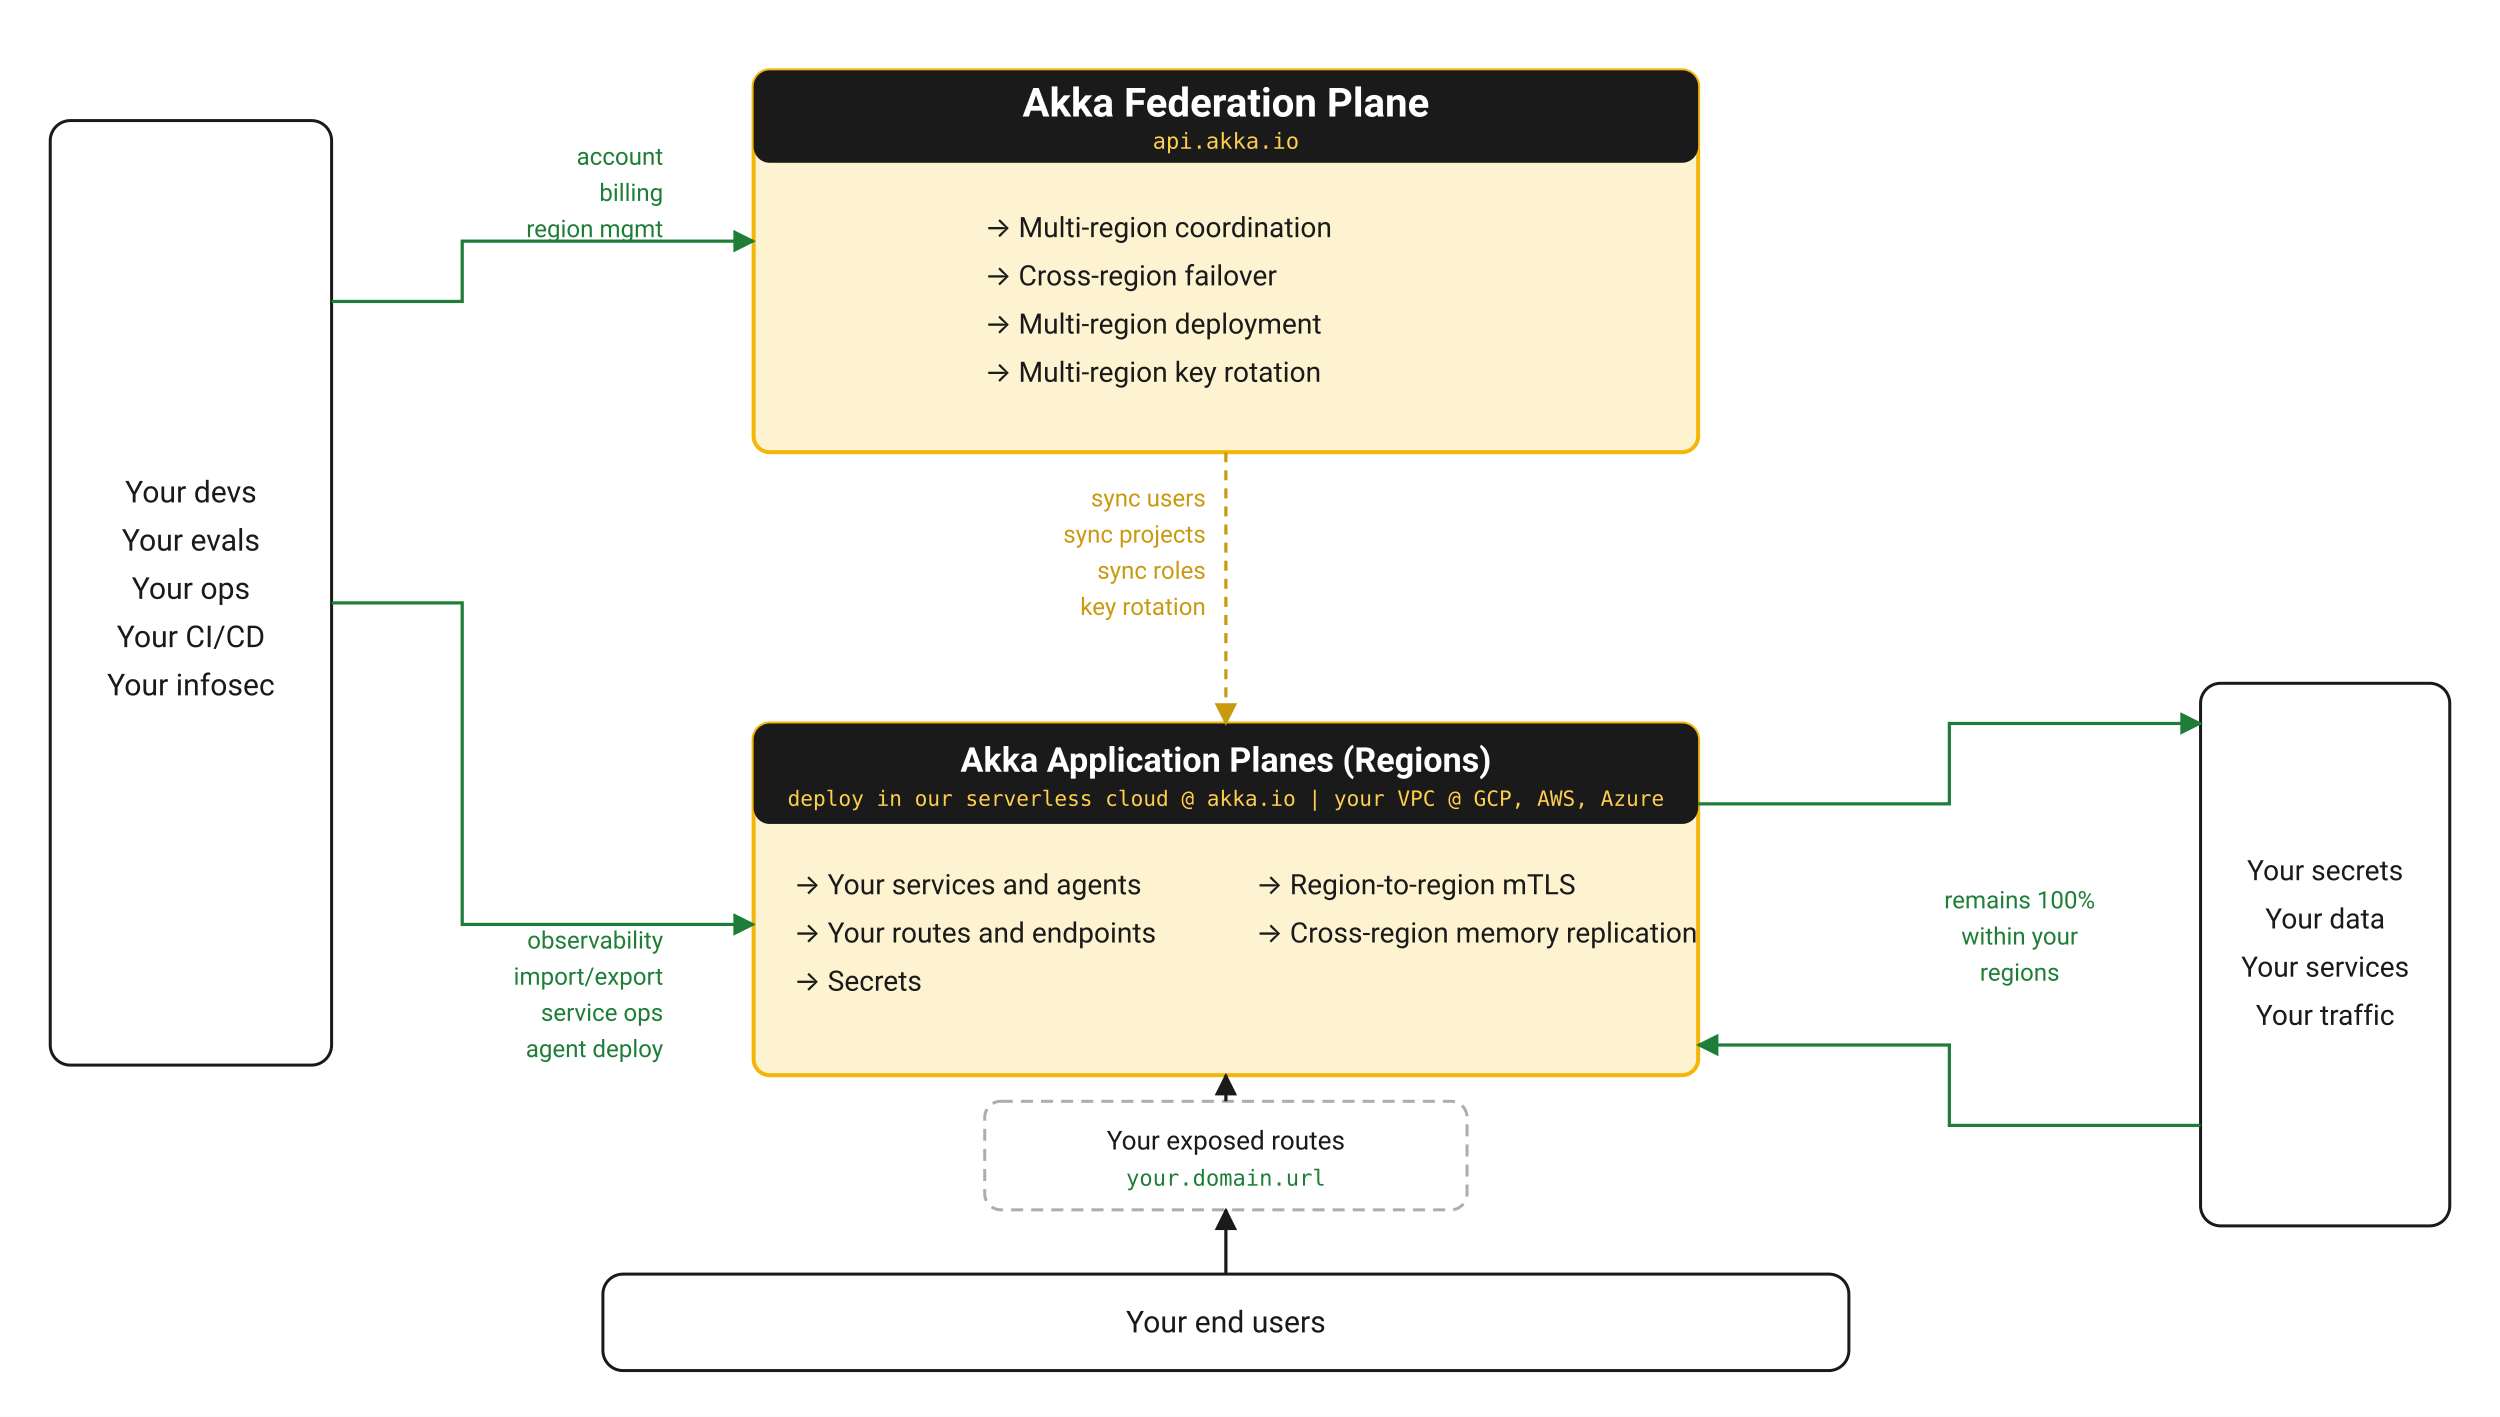
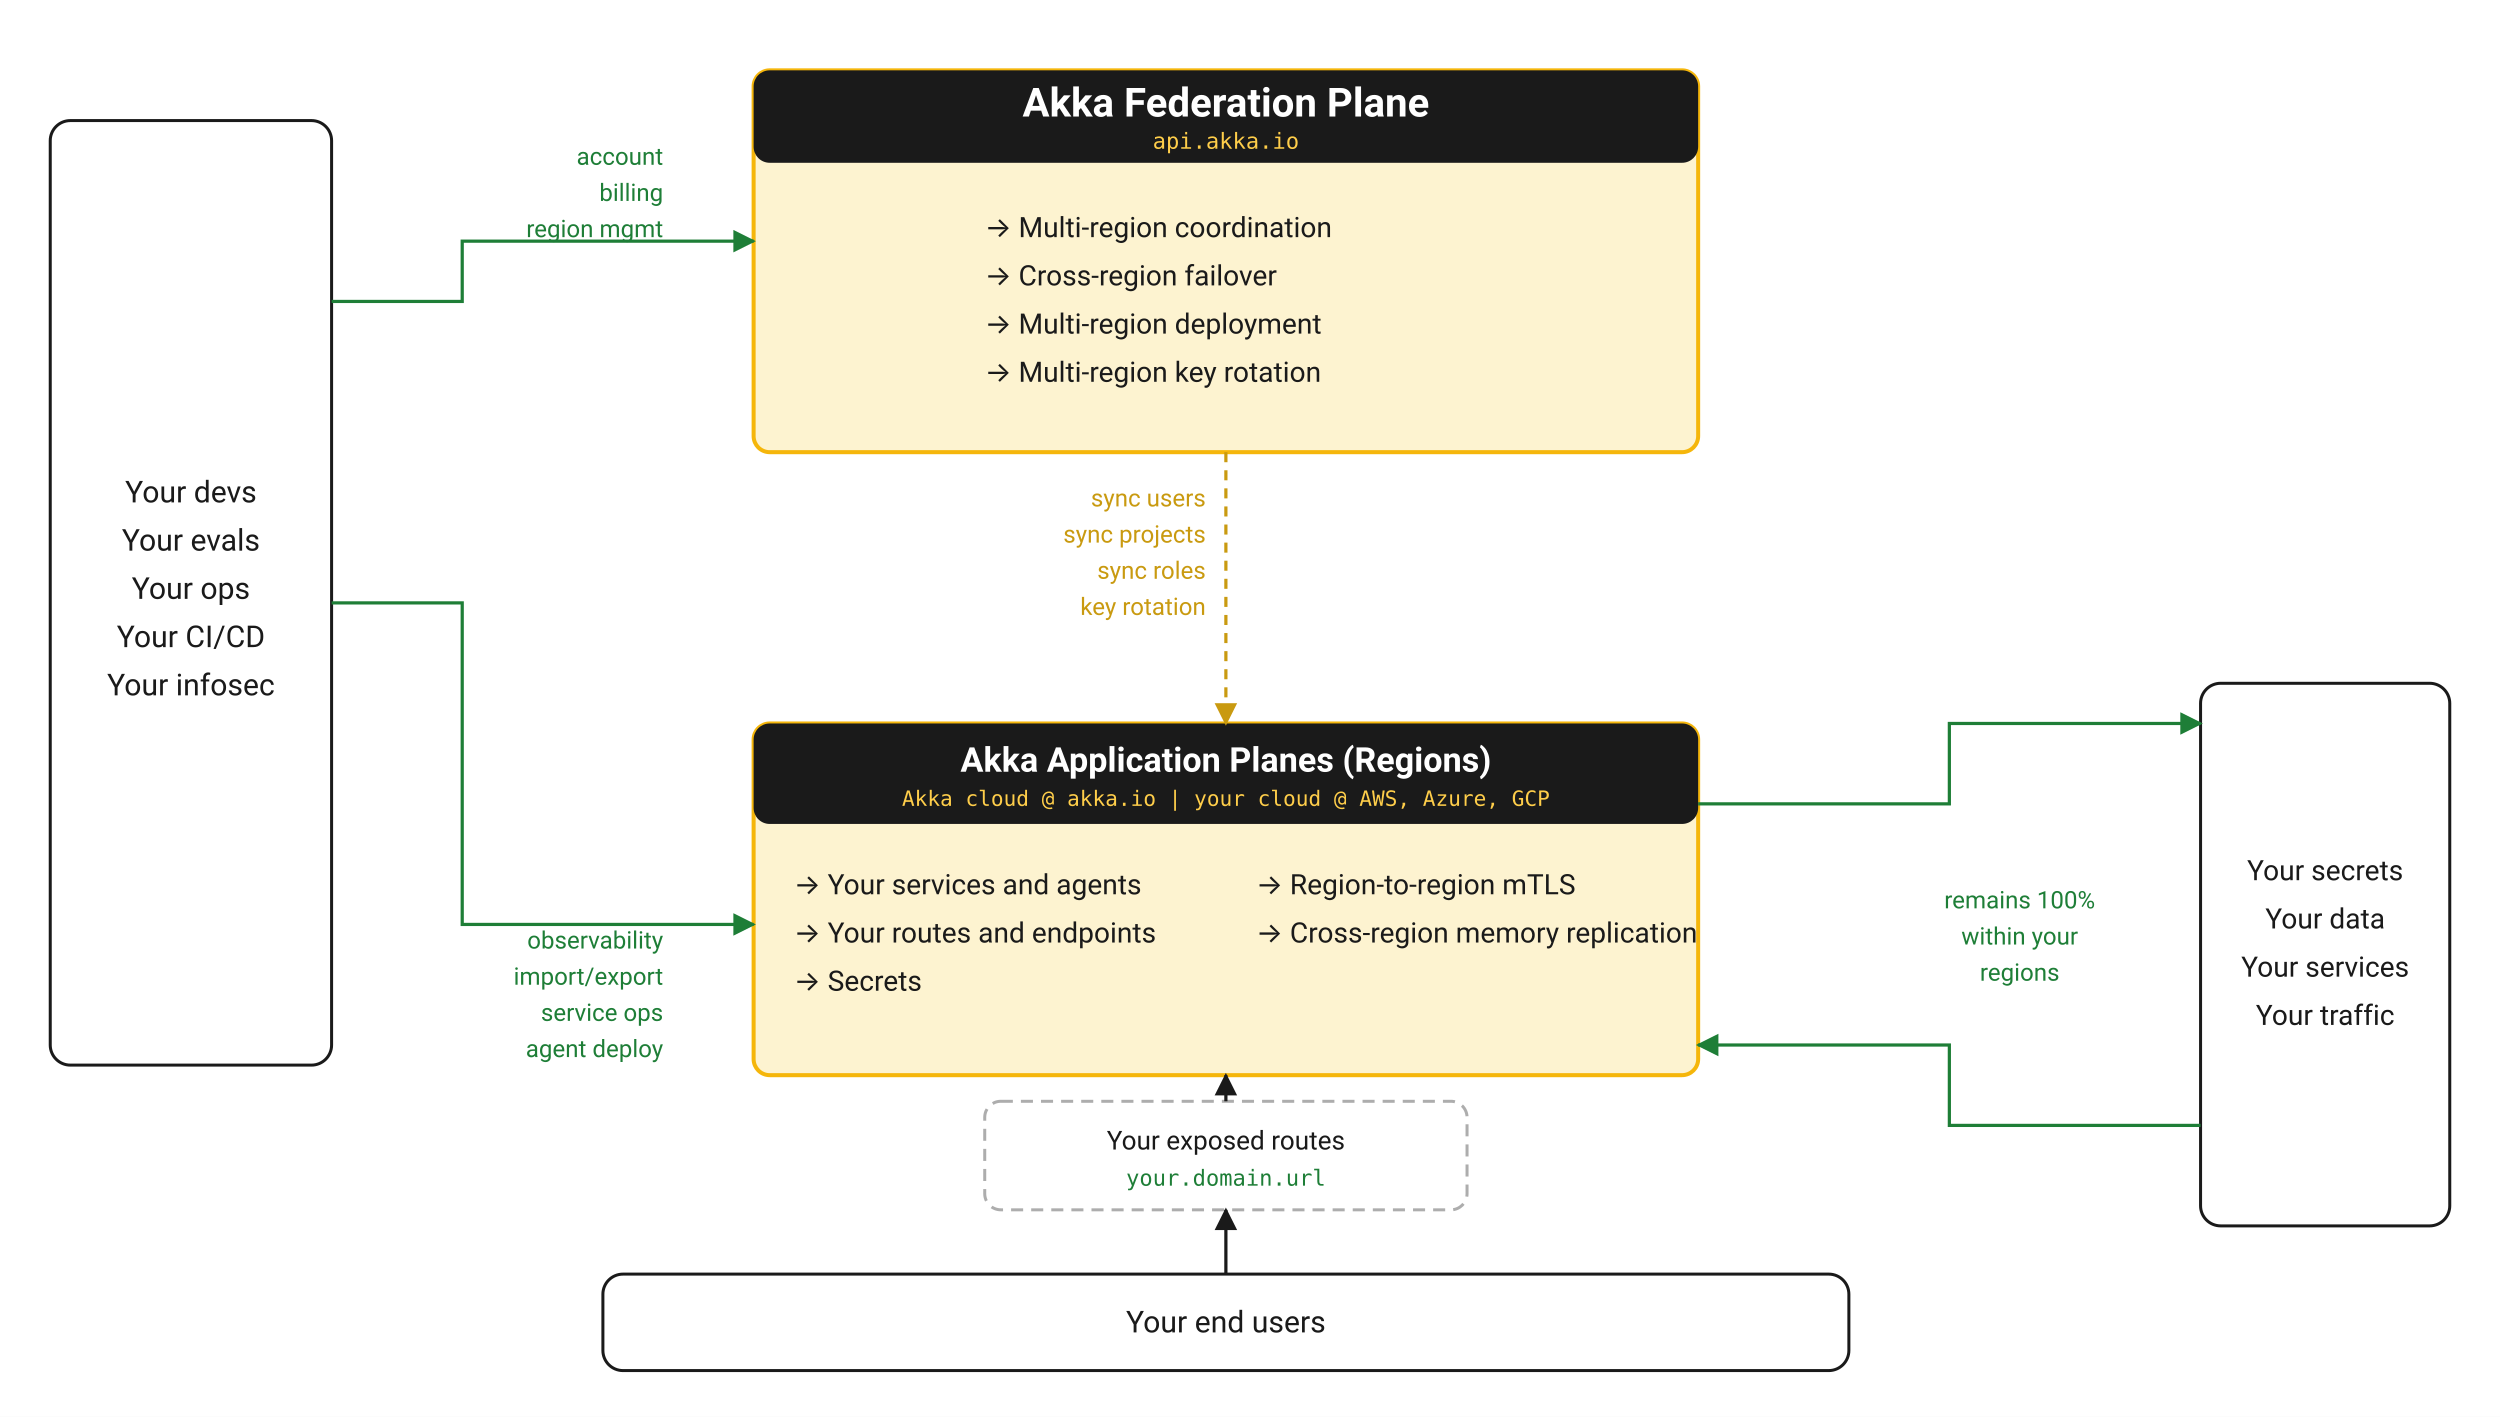
<svg xmlns="http://www.w3.org/2000/svg" width="1244" height="705" viewBox="0 0 1244 705" font-family="'Instrument Sans',-apple-system,Segoe UI,Roboto,sans-serif" role="img" aria-label="Akka Federation Plane and Application Plane architecture">
  <rect x="0" y="0" width="1244" height="705" fill="#ffffff" />
  <defs>
    <marker id="ag" viewBox="0 0 10 10" refX="9" refY="5" markerWidth="7" markerHeight="7" orient="auto-start-reverse">
      <path d="M0 0 L10 5 L0 10 z" fill="#1e7e37" />
    </marker>
    <marker id="ad" viewBox="0 0 10 10" refX="9" refY="5" markerWidth="7" markerHeight="7" orient="auto-start-reverse">
      <path d="M0 0 L10 5 L0 10 z" fill="#c99a10" />
    </marker>
    <marker id="ak" viewBox="0 0 10 10" refX="9" refY="5" markerWidth="7" markerHeight="7" orient="auto-start-reverse">
      <path d="M0 0 L10 5 L0 10 z" fill="#1a1a1a" />
    </marker>
  </defs>
  <rect x="25" y="60" width="140" height="470" rx="10" fill="#ffffff" stroke="#1a1a1a" stroke-width="1.5" />
  <text x="95" y="250" text-anchor="middle" font-size="15" fill="#1a1a1a">Your devs</text>
  <text x="95" y="274" text-anchor="middle" font-size="15" fill="#1a1a1a">Your evals</text>
  <text x="95" y="298" text-anchor="middle" font-size="15" fill="#1a1a1a">Your ops</text>
  <text x="95" y="322" text-anchor="middle" font-size="15" fill="#1a1a1a">Your CI/CD</text>
  <text x="95" y="346" text-anchor="middle" font-size="15" fill="#1a1a1a">Your infosec</text>
  <rect x="375" y="35" width="470" height="190" rx="8" fill="#fdf3d0" stroke="#f5b60b" stroke-width="2" />
  <rect x="375" y="35" width="470" height="46" rx="8" fill="#1a1a1a" />
  <text x="610" y="58" text-anchor="middle" font-size="20" font-weight="700" fill="#ffffff">Akka Federation Plane</text>
  <text x="610" y="74" text-anchor="middle" font-size="11" fill="#ffce4a" font-family="'Roboto Mono',monospace">api.akka.io</text>
  <text x="490" y="118" font-size="14" fill="#1a1a1a">→ Multi-region coordination</text>
  <text x="490" y="142" font-size="14" fill="#1a1a1a">→ Cross-region failover</text>
  <text x="490" y="166" font-size="14" fill="#1a1a1a">→ Multi-region deployment</text>
  <text x="490" y="190" font-size="14" fill="#1a1a1a">→ Multi-region key rotation</text>
  <rect x="375" y="360" width="470" height="175" rx="8" fill="#fdf3d0" stroke="#f5b60b" stroke-width="2" />
  <rect x="375" y="360" width="470" height="50" rx="8" fill="#1a1a1a" />
  <text x="610" y="384" text-anchor="middle" font-size="17" font-weight="700" fill="#ffffff">Akka Application Planes (Regions)</text>
-   <text x="610" y="401" text-anchor="middle" font-size="10.5" fill="#ffce4a" font-family="'Roboto Mono',monospace">deploy in our serverless cloud @ akka.io  |  your VPC @ GCP, AWS, Azure</text>
+   <text x="610" y="401" text-anchor="middle" font-size="10.5" fill="#ffce4a" font-family="'Roboto Mono',monospace">Akka cloud @ akka.io  |  your cloud @ AWS, Azure, GCP</text>
  <text x="395" y="445" font-size="14" fill="#1a1a1a">→ Your services and agents</text>
  <text x="395" y="469" font-size="14" fill="#1a1a1a">→ Your routes and endpoints</text>
  <text x="395" y="493" font-size="14" fill="#1a1a1a">→ Secrets</text>
  <text x="625" y="445" font-size="14" fill="#1a1a1a">→ Region-to-region mTLS</text>
  <text x="625" y="469" font-size="14" fill="#1a1a1a">→ Cross-region memory replication</text>
  <rect x="490" y="548" width="240" height="54" rx="8" fill="none" stroke="#adadad" stroke-width="1.5" stroke-dasharray="6 4" />
  <text x="610" y="572" text-anchor="middle" font-size="13" fill="#1a1a1a">Your exposed routes</text>
  <text x="610" y="590" text-anchor="middle" font-size="11" fill="#1e7e37" font-family="'Roboto Mono',monospace">your.domain.url</text>
  <rect x="300" y="634" width="620" height="48" rx="10" fill="#ffffff" stroke="#1a1a1a" stroke-width="1.5" />
  <text x="610" y="663" text-anchor="middle" font-size="15" fill="#1a1a1a">Your end users</text>
  <rect x="1095" y="340" width="124" height="270" rx="10" fill="#ffffff" stroke="#1a1a1a" stroke-width="1.5" />
  <text x="1157" y="438" text-anchor="middle" font-size="14" fill="#1a1a1a">Your secrets</text>
  <text x="1157" y="462" text-anchor="middle" font-size="14" fill="#1a1a1a">Your data</text>
  <text x="1157" y="486" text-anchor="middle" font-size="14" fill="#1a1a1a">Your services</text>
  <text x="1157" y="510" text-anchor="middle" font-size="14" fill="#1a1a1a">Your traffic</text>
  <text x="330" y="82" text-anchor="end" font-size="12" fill="#1e7e37">account</text>
  <text x="330" y="100" text-anchor="end" font-size="12" fill="#1e7e37">billing</text>
  <text x="330" y="118" text-anchor="end" font-size="12" fill="#1e7e37">region mgmt</text>
  <path d="M165 150 L230 150 L230 120 L375 120" fill="none" stroke="#1e7e37" stroke-width="1.6" marker-end="url(#ag)" />
  <text x="330" y="472" text-anchor="end" font-size="12" fill="#1e7e37">observability</text>
  <text x="330" y="490" text-anchor="end" font-size="12" fill="#1e7e37">import/export</text>
  <text x="330" y="508" text-anchor="end" font-size="12" fill="#1e7e37">service ops</text>
  <text x="330" y="526" text-anchor="end" font-size="12" fill="#1e7e37">agent deploy</text>
  <path d="M165 300 L230 300 L230 460 L375 460" fill="none" stroke="#1e7e37" stroke-width="1.6" marker-end="url(#ag)" />
  <text x="600" y="252" text-anchor="end" font-size="12" fill="#c99a10">sync users</text>
  <text x="600" y="270" text-anchor="end" font-size="12" fill="#c99a10">sync projects</text>
  <text x="600" y="288" text-anchor="end" font-size="12" fill="#c99a10">sync roles</text>
  <text x="600" y="306" text-anchor="end" font-size="12" fill="#c99a10">key rotation</text>
  <path d="M610 225 L610 360" fill="none" stroke="#c99a10" stroke-width="1.6" stroke-dasharray="5 4" marker-end="url(#ad)" />
  <text x="1005" y="452" text-anchor="middle" font-size="12" fill="#1e7e37">remains 100%</text>
  <text x="1005" y="470" text-anchor="middle" font-size="12" fill="#1e7e37">within your</text>
  <text x="1005" y="488" text-anchor="middle" font-size="12" fill="#1e7e37">regions</text>
  <path d="M845 400 L970 400 L970 360 L1095 360" fill="none" stroke="#1e7e37" stroke-width="1.6" marker-end="url(#ag)" />
  <path d="M1095 560 L970 560 L970 520 L845 520" fill="none" stroke="#1e7e37" stroke-width="1.6" marker-end="url(#ag)" />
  <path d="M610 634 L610 602" fill="none" stroke="#1a1a1a" stroke-width="1.6" marker-end="url(#ak)" />
  <path d="M610 548 L610 535" fill="none" stroke="#1a1a1a" stroke-width="1.6" marker-end="url(#ak)" />
</svg>
